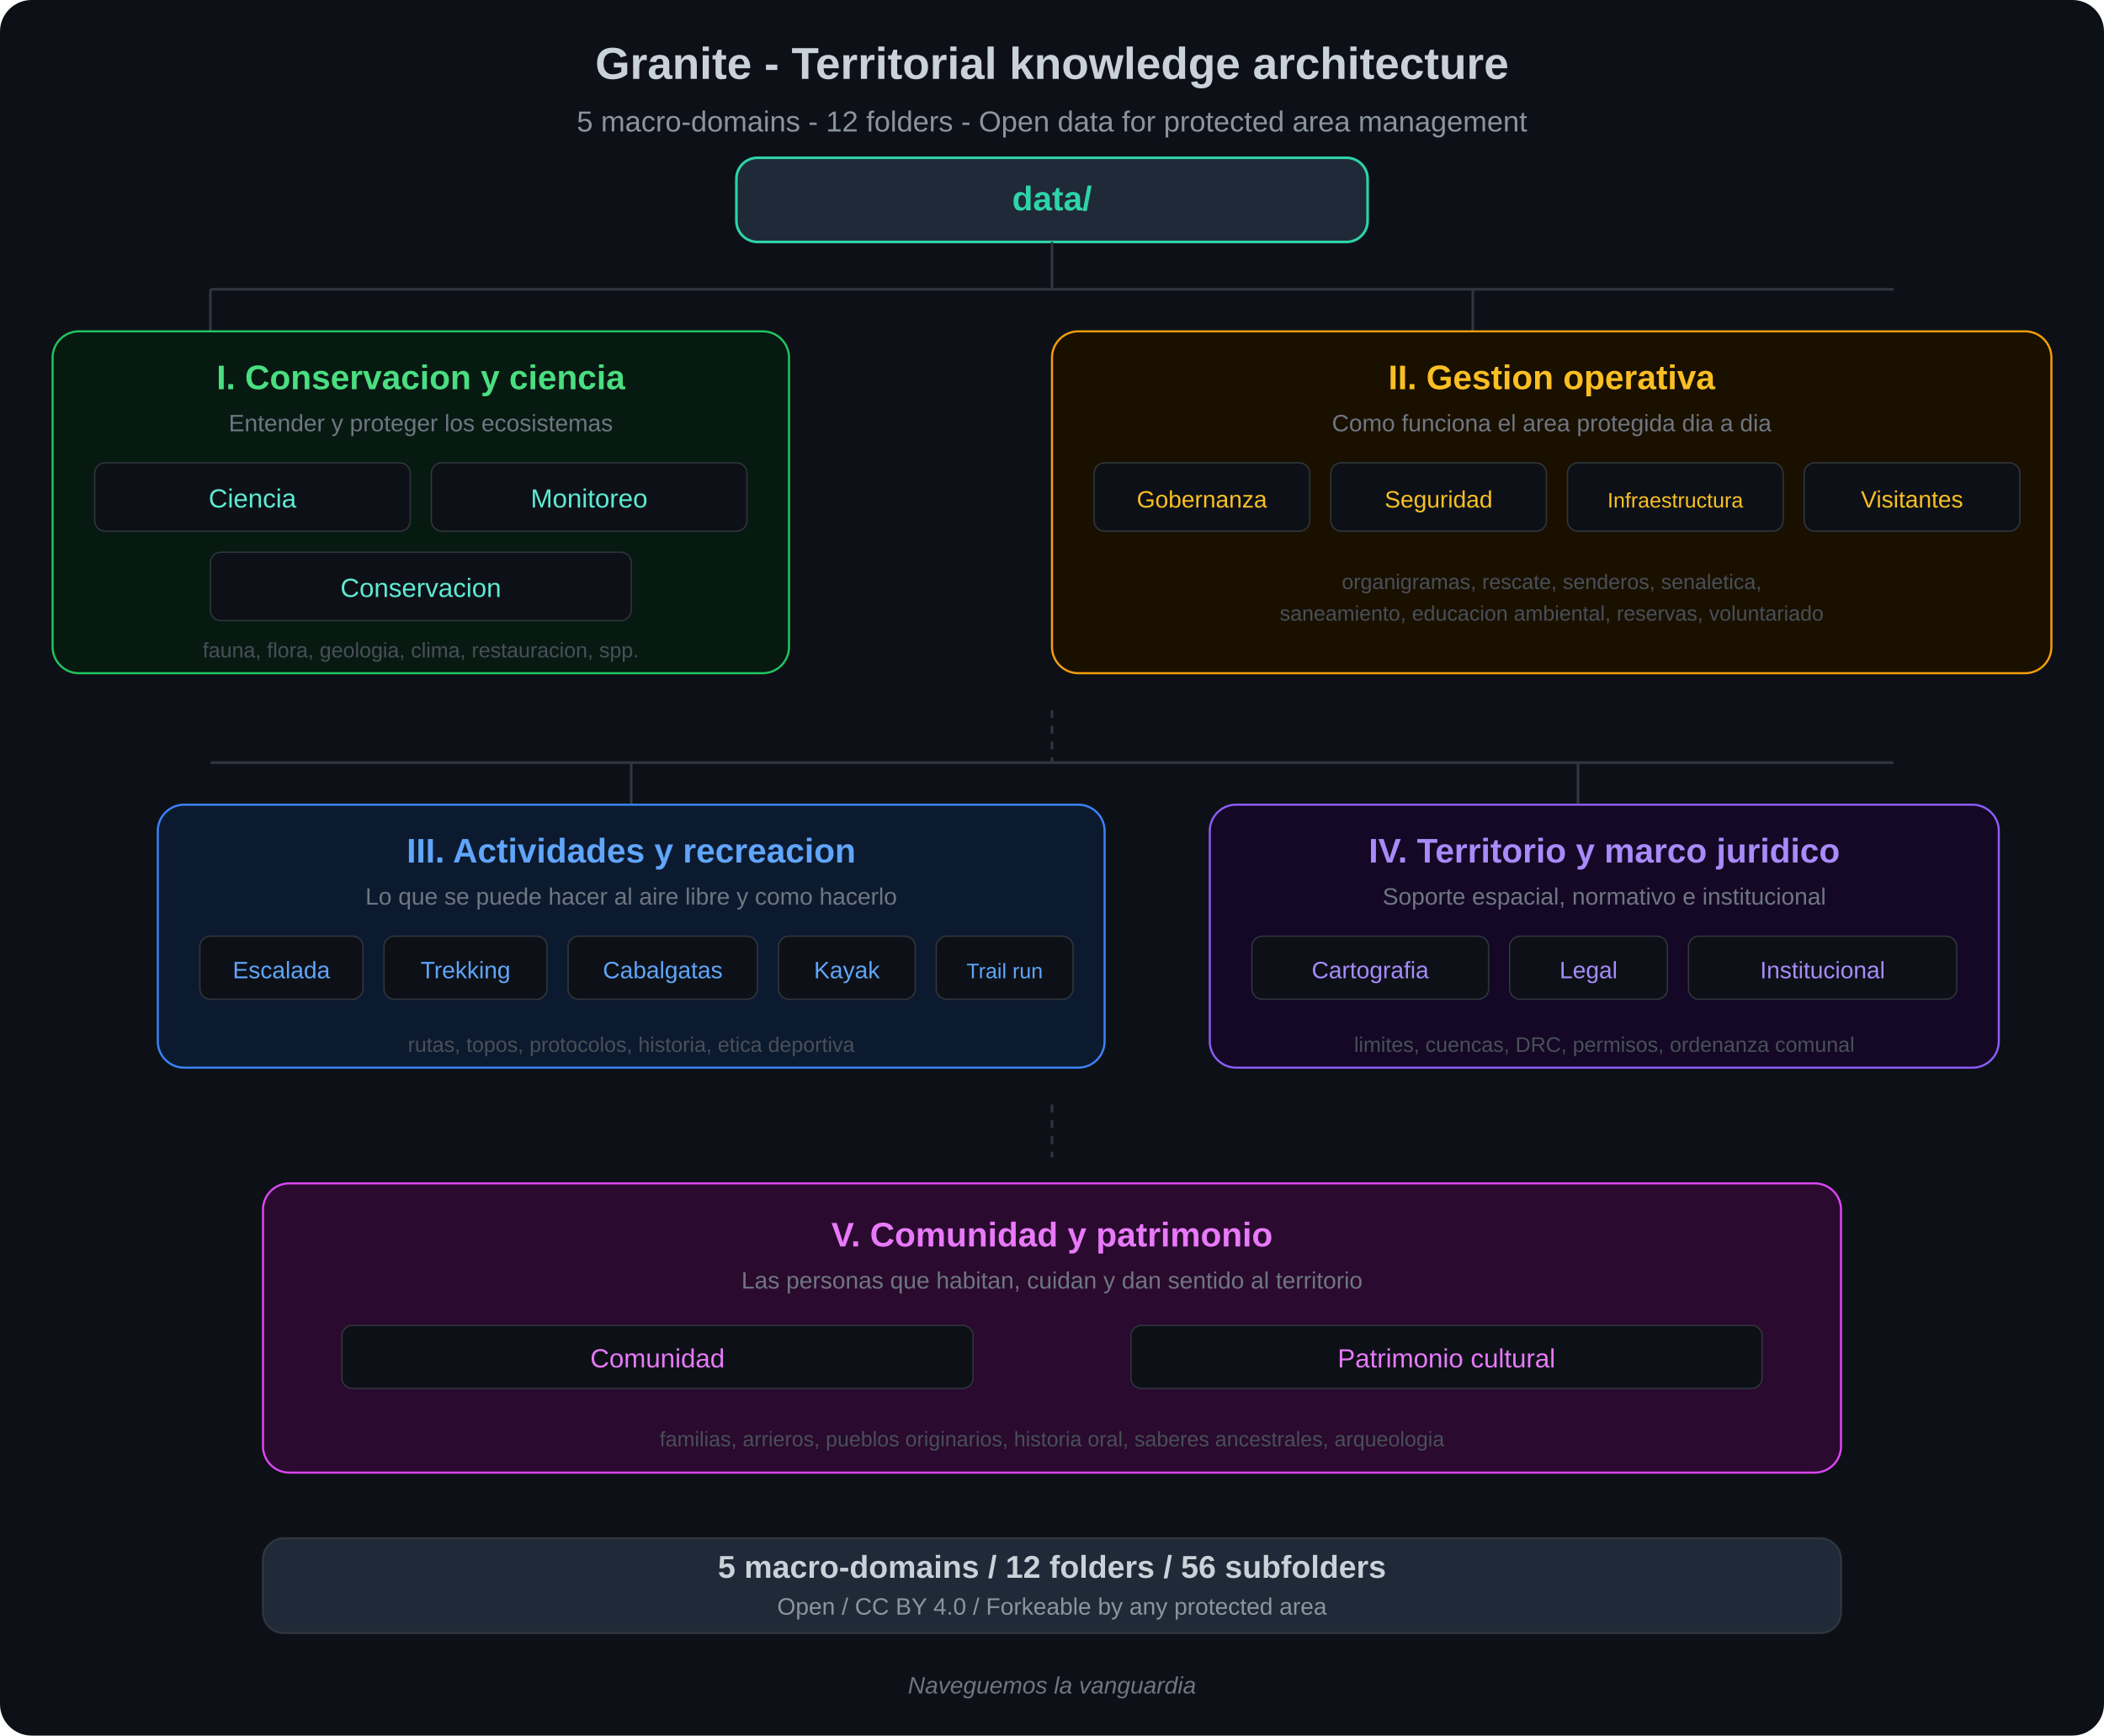
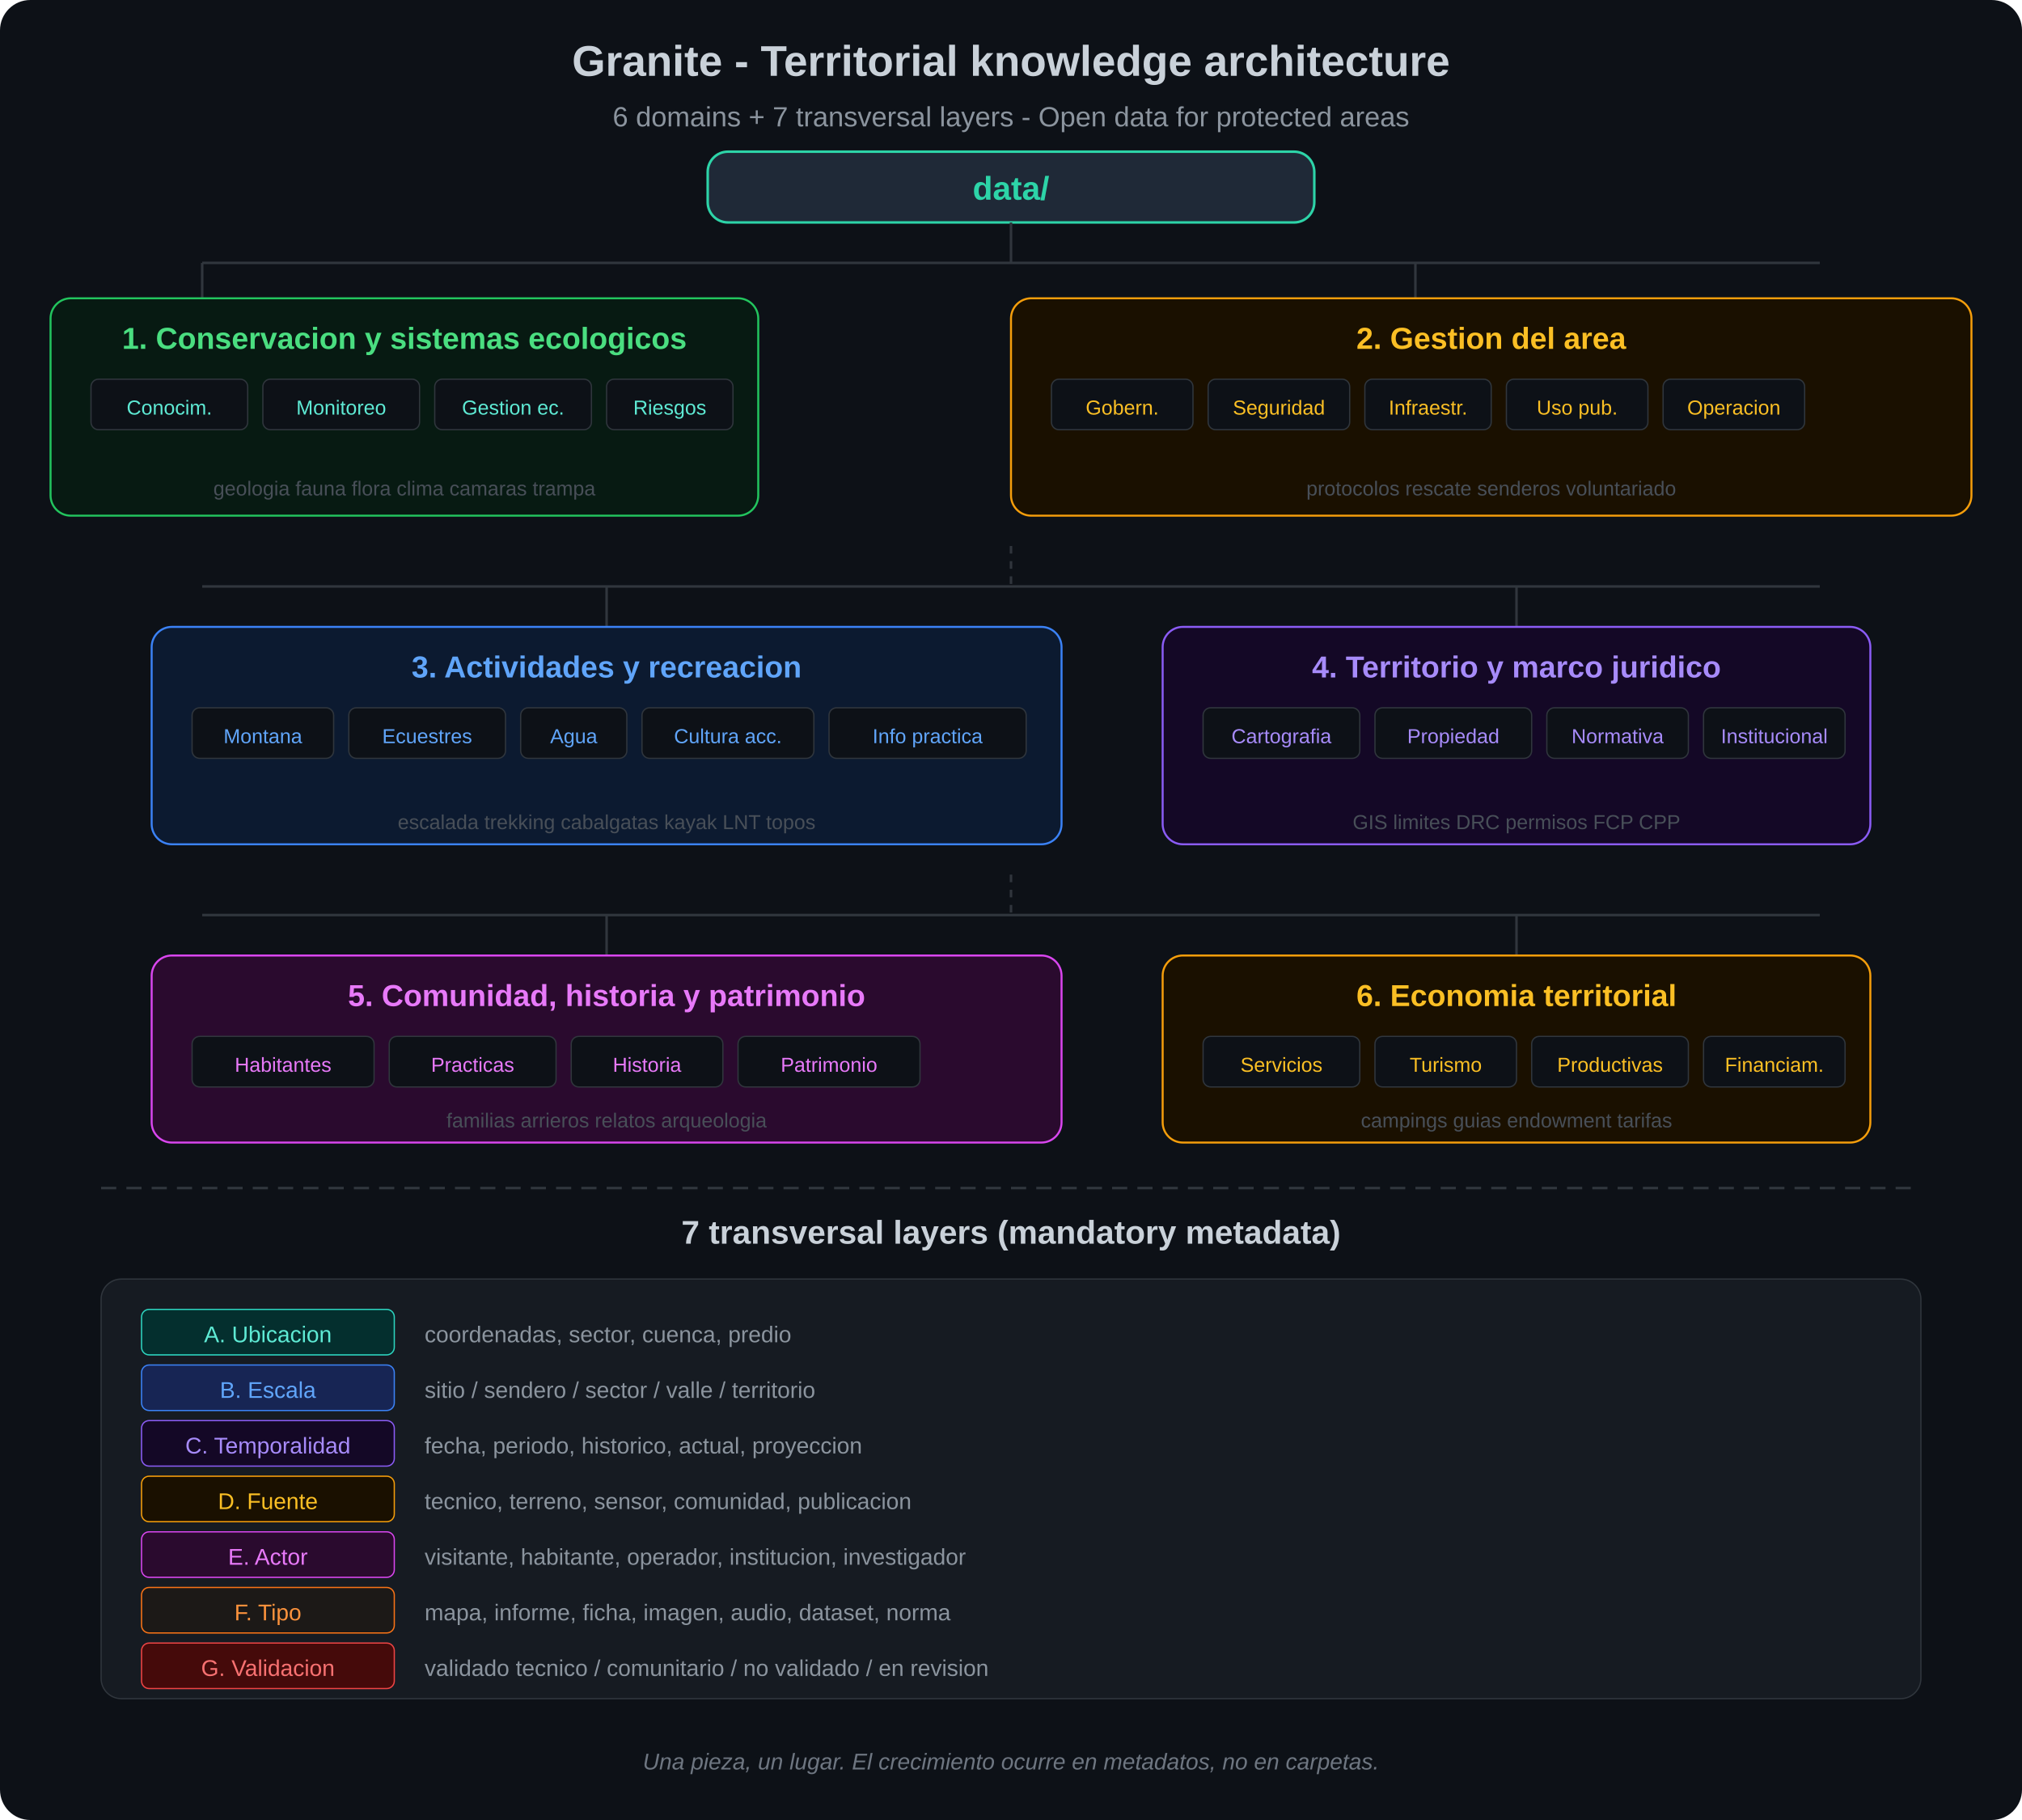
- <svg xmlns="http://www.w3.org/2000/svg" viewBox="0 0 800 660" width="800" height="660">
-   <rect width="800" height="660" fill="#0d1117" rx="12" />
+ <svg xmlns="http://www.w3.org/2000/svg" viewBox="0 0 800 720" width="800" height="720">
+   <rect width="800" height="720" fill="#0d1117" rx="12" />
  <text x="400" y="30" text-anchor="middle" font-family="Arial,sans-serif" font-size="17" font-weight="600" fill="#c9d1d9">Granite - Territorial knowledge architecture</text>
-   <text x="400" y="50" text-anchor="middle" font-family="Arial,sans-serif" font-size="11" fill="#8b949e">5 macro-domains - 12 folders - Open data for protected area management</text>
-   <rect x="280" y="60" width="240" height="32" rx="8" fill="#1f2937" stroke="#2dd4a8" stroke-width="1" />
-   <text x="400" y="80" text-anchor="middle" font-family="Arial,sans-serif" font-size="13" font-weight="600" fill="#2dd4a8">data/</text>
-   <line x1="400" y1="92" x2="400" y2="110" stroke="#30363d" />
-   <line x1="80" y1="110" x2="720" y2="110" stroke="#30363d" />
-   <line x1="80" y1="110" x2="80" y2="126" stroke="#30363d" />
-   <rect x="20" y="126" width="280" height="130" rx="10" fill="#071a12" stroke="#22c55e" stroke-width="0.8" />
-   <text x="160" y="148" text-anchor="middle" font-family="Arial,sans-serif" font-size="13" font-weight="600" fill="#4ade80">I. Conservacion y ciencia</text>
-   <text x="160" y="164" text-anchor="middle" font-family="Arial,sans-serif" font-size="9" fill="#6e7681">Entender y proteger los ecosistemas</text>
-   <rect x="36" y="176" width="120" height="26" rx="4" fill="#0d1117" stroke="#30363d" stroke-width="0.5" />
-   <text x="96" y="193" text-anchor="middle" font-family="Arial,sans-serif" font-size="10" fill="#5eead4">Ciencia</text>
-   <rect x="164" y="176" width="120" height="26" rx="4" fill="#0d1117" stroke="#30363d" stroke-width="0.5" />
-   <text x="224" y="193" text-anchor="middle" font-family="Arial,sans-serif" font-size="10" fill="#5eead4">Monitoreo</text>
-   <rect x="80" y="210" width="160" height="26" rx="4" fill="#0d1117" stroke="#30363d" stroke-width="0.5" />
-   <text x="160" y="227" text-anchor="middle" font-family="Arial,sans-serif" font-size="10" fill="#5eead4">Conservacion</text>
-   <text x="160" y="250" text-anchor="middle" font-family="Arial,sans-serif" font-size="8" fill="#484f58">fauna, flora, geologia, clima, restauracion, spp.</text>
-   <line x1="560" y1="110" x2="560" y2="126" stroke="#30363d" />
-   <rect x="400" y="126" width="380" height="130" rx="10" fill="#1a1000" stroke="#f59e0b" stroke-width="0.8" />
-   <text x="590" y="148" text-anchor="middle" font-family="Arial,sans-serif" font-size="13" font-weight="600" fill="#fbbf24">II. Gestion operativa</text>
-   <text x="590" y="164" text-anchor="middle" font-family="Arial,sans-serif" font-size="9" fill="#6e7681">Como funciona el area protegida dia a dia</text>
-   <rect x="416" y="176" width="82" height="26" rx="4" fill="#0d1117" stroke="#30363d" stroke-width="0.5" />
-   <text x="457" y="193" text-anchor="middle" font-family="Arial,sans-serif" font-size="9" fill="#fbbf24">Gobernanza</text>
-   <rect x="506" y="176" width="82" height="26" rx="4" fill="#0d1117" stroke="#30363d" stroke-width="0.5" />
-   <text x="547" y="193" text-anchor="middle" font-family="Arial,sans-serif" font-size="9" fill="#fbbf24">Seguridad</text>
-   <rect x="596" y="176" width="82" height="26" rx="4" fill="#0d1117" stroke="#30363d" stroke-width="0.5" />
-   <text x="637" y="193" text-anchor="middle" font-family="Arial,sans-serif" font-size="8" fill="#fbbf24">Infraestructura</text>
-   <rect x="686" y="176" width="82" height="26" rx="4" fill="#0d1117" stroke="#30363d" stroke-width="0.5" />
-   <text x="727" y="193" text-anchor="middle" font-family="Arial,sans-serif" font-size="9" fill="#fbbf24">Visitantes</text>
-   <text x="590" y="224" text-anchor="middle" font-family="Arial,sans-serif" font-size="8" fill="#484f58">organigramas, rescate, senderos, senaletica,</text>
-   <text x="590" y="236" text-anchor="middle" font-family="Arial,sans-serif" font-size="8" fill="#484f58">saneamiento, educacion ambiental, reservas, voluntariado</text>
-   <line x1="400" y1="270" x2="400" y2="290" stroke="#30363d" stroke-dasharray="3 3" />
-   <line x1="80" y1="290" x2="720" y2="290" stroke="#30363d" />
-   <line x1="240" y1="290" x2="240" y2="306" stroke="#30363d" />
-   <rect x="60" y="306" width="360" height="100" rx="10" fill="#0c1a30" stroke="#3b82f6" stroke-width="0.8" />
-   <text x="240" y="328" text-anchor="middle" font-family="Arial,sans-serif" font-size="13" font-weight="600" fill="#60a5fa">III. Actividades y recreacion</text>
-   <text x="240" y="344" text-anchor="middle" font-family="Arial,sans-serif" font-size="9" fill="#6e7681">Lo que se puede hacer al aire libre y como hacerlo</text>
-   <rect x="76" y="356" width="62" height="24" rx="4" fill="#0d1117" stroke="#30363d" stroke-width="0.5" />
-   <text x="107" y="372" text-anchor="middle" font-family="Arial,sans-serif" font-size="9" fill="#60a5fa">Escalada</text>
-   <rect x="146" y="356" width="62" height="24" rx="4" fill="#0d1117" stroke="#30363d" stroke-width="0.5" />
-   <text x="177" y="372" text-anchor="middle" font-family="Arial,sans-serif" font-size="9" fill="#60a5fa">Trekking</text>
-   <rect x="216" y="356" width="72" height="24" rx="4" fill="#0d1117" stroke="#30363d" stroke-width="0.5" />
-   <text x="252" y="372" text-anchor="middle" font-family="Arial,sans-serif" font-size="9" fill="#60a5fa">Cabalgatas</text>
-   <rect x="296" y="356" width="52" height="24" rx="4" fill="#0d1117" stroke="#30363d" stroke-width="0.5" />
-   <text x="322" y="372" text-anchor="middle" font-family="Arial,sans-serif" font-size="9" fill="#60a5fa">Kayak</text>
-   <rect x="356" y="356" width="52" height="24" rx="4" fill="#0d1117" stroke="#30363d" stroke-width="0.5" />
-   <text x="382" y="372" text-anchor="middle" font-family="Arial,sans-serif" font-size="8" fill="#60a5fa">Trail run</text>
-   <text x="240" y="400" text-anchor="middle" font-family="Arial,sans-serif" font-size="8" fill="#484f58">rutas, topos, protocolos, historia, etica deportiva</text>
-   <line x1="600" y1="290" x2="600" y2="306" stroke="#30363d" />
-   <rect x="460" y="306" width="300" height="100" rx="10" fill="#140826" stroke="#8b5cf6" stroke-width="0.8" />
-   <text x="610" y="328" text-anchor="middle" font-family="Arial,sans-serif" font-size="13" font-weight="600" fill="#a78bfa">IV. Territorio y marco juridico</text>
-   <text x="610" y="344" text-anchor="middle" font-family="Arial,sans-serif" font-size="9" fill="#6e7681">Soporte espacial, normativo e institucional</text>
-   <rect x="476" y="356" width="90" height="24" rx="4" fill="#0d1117" stroke="#30363d" stroke-width="0.5" />
-   <text x="521" y="372" text-anchor="middle" font-family="Arial,sans-serif" font-size="9" fill="#a78bfa">Cartografia</text>
-   <rect x="574" y="356" width="60" height="24" rx="4" fill="#0d1117" stroke="#30363d" stroke-width="0.5" />
-   <text x="604" y="372" text-anchor="middle" font-family="Arial,sans-serif" font-size="9" fill="#a78bfa">Legal</text>
-   <rect x="642" y="356" width="102" height="24" rx="4" fill="#0d1117" stroke="#30363d" stroke-width="0.5" />
-   <text x="693" y="372" text-anchor="middle" font-family="Arial,sans-serif" font-size="9" fill="#a78bfa">Institucional</text>
-   <text x="610" y="400" text-anchor="middle" font-family="Arial,sans-serif" font-size="8" fill="#484f58">limites, cuencas, DRC, permisos, ordenanza comunal</text>
-   <line x1="400" y1="420" x2="400" y2="440" stroke="#30363d" stroke-dasharray="3 3" />
-   <rect x="100" y="450" width="600" height="110" rx="10" fill="#2a0a2e" stroke="#d946ef" stroke-width="0.8" />
-   <text x="400" y="474" text-anchor="middle" font-family="Arial,sans-serif" font-size="13" font-weight="600" fill="#e879f9">V. Comunidad y patrimonio</text>
-   <text x="400" y="490" text-anchor="middle" font-family="Arial,sans-serif" font-size="9" fill="#6e7681">Las personas que habitan, cuidan y dan sentido al territorio</text>
-   <rect x="130" y="504" width="240" height="24" rx="4" fill="#0d1117" stroke="#30363d" stroke-width="0.5" />
-   <text x="250" y="520" text-anchor="middle" font-family="Arial,sans-serif" font-size="10" fill="#e879f9">Comunidad</text>
-   <rect x="430" y="504" width="240" height="24" rx="4" fill="#0d1117" stroke="#30363d" stroke-width="0.5" />
-   <text x="550" y="520" text-anchor="middle" font-family="Arial,sans-serif" font-size="10" fill="#e879f9">Patrimonio cultural</text>
-   <text x="400" y="550" text-anchor="middle" font-family="Arial,sans-serif" font-size="8" fill="#484f58">familias, arrieros, pueblos originarios, historia oral, saberes ancestrales, arqueologia</text>
-   <rect x="100" y="585" width="600" height="36" rx="8" fill="#1f2937" stroke="#30363d" stroke-width="0.8" />
-   <text x="400" y="600" text-anchor="middle" font-family="Arial,sans-serif" font-size="12" font-weight="600" fill="#c9d1d9">5 macro-domains / 12 folders / 56 subfolders</text>
-   <text x="400" y="614" text-anchor="middle" font-family="Arial,sans-serif" font-size="9" fill="#8b949e">Open / CC BY 4.0 / Forkeable by any protected area</text>
-   <text x="400" y="644" text-anchor="middle" font-family="Arial,sans-serif" font-size="9" fill="#6e7681" font-style="italic">Naveguemos la vanguardia</text>
+   <text x="400" y="50" text-anchor="middle" font-family="Arial,sans-serif" font-size="11" fill="#8b949e">6 domains + 7 transversal layers - Open data for protected areas</text>
+   <rect x="280" y="60" width="240" height="28" rx="8" fill="#1f2937" stroke="#2dd4a8" stroke-width="1" />
+   <text x="400" y="79" text-anchor="middle" font-family="Arial,sans-serif" font-size="13" font-weight="600" fill="#2dd4a8">data/</text>
+   <line x1="400" y1="88" x2="400" y2="104" stroke="#30363d" />
+   <line x1="80" y1="104" x2="720" y2="104" stroke="#30363d" />
+   <line x1="80" y1="104" x2="80" y2="118" stroke="#30363d" />
+   <rect x="20" y="118" width="280" height="86" rx="8" fill="#071a12" stroke="#22c55e" stroke-width="0.8" />
+   <text x="160" y="138" text-anchor="middle" font-family="Arial,sans-serif" font-size="12" font-weight="600" fill="#4ade80">1. Conservacion y sistemas ecologicos</text>
+   <rect x="36" y="150" width="62" height="20" rx="3" fill="#0d1117" stroke="#30363d" stroke-width="0.5" />
+   <text x="67" y="164" text-anchor="middle" font-family="Arial,sans-serif" font-size="8" fill="#5eead4">Conocim.</text>
+   <rect x="104" y="150" width="62" height="20" rx="3" fill="#0d1117" stroke="#30363d" stroke-width="0.5" />
+   <text x="135" y="164" text-anchor="middle" font-family="Arial,sans-serif" font-size="8" fill="#5eead4">Monitoreo</text>
+   <rect x="172" y="150" width="62" height="20" rx="3" fill="#0d1117" stroke="#30363d" stroke-width="0.5" />
+   <text x="203" y="164" text-anchor="middle" font-family="Arial,sans-serif" font-size="8" fill="#5eead4">Gestion ec.</text>
+   <rect x="240" y="150" width="50" height="20" rx="3" fill="#0d1117" stroke="#30363d" stroke-width="0.5" />
+   <text x="265" y="164" text-anchor="middle" font-family="Arial,sans-serif" font-size="8" fill="#5eead4">Riesgos</text>
+   <text x="160" y="196" text-anchor="middle" font-family="Arial,sans-serif" font-size="8" fill="#484f58">geologia fauna flora clima camaras trampa</text>
+   <line x1="560" y1="104" x2="560" y2="118" stroke="#30363d" />
+   <rect x="400" y="118" width="380" height="86" rx="8" fill="#1a1000" stroke="#f59e0b" stroke-width="0.8" />
+   <text x="590" y="138" text-anchor="middle" font-family="Arial,sans-serif" font-size="12" font-weight="600" fill="#fbbf24">2. Gestion del area</text>
+   <rect x="416" y="150" width="56" height="20" rx="3" fill="#0d1117" stroke="#30363d" stroke-width="0.5" />
+   <text x="444" y="164" text-anchor="middle" font-family="Arial,sans-serif" font-size="8" fill="#fbbf24">Gobern.</text>
+   <rect x="478" y="150" width="56" height="20" rx="3" fill="#0d1117" stroke="#30363d" stroke-width="0.5" />
+   <text x="506" y="164" text-anchor="middle" font-family="Arial,sans-serif" font-size="8" fill="#fbbf24">Seguridad</text>
+   <rect x="540" y="150" width="50" height="20" rx="3" fill="#0d1117" stroke="#30363d" stroke-width="0.5" />
+   <text x="565" y="164" text-anchor="middle" font-family="Arial,sans-serif" font-size="8" fill="#fbbf24">Infraestr.</text>
+   <rect x="596" y="150" width="56" height="20" rx="3" fill="#0d1117" stroke="#30363d" stroke-width="0.5" />
+   <text x="624" y="164" text-anchor="middle" font-family="Arial,sans-serif" font-size="8" fill="#fbbf24">Uso pub.</text>
+   <rect x="658" y="150" width="56" height="20" rx="3" fill="#0d1117" stroke="#30363d" stroke-width="0.5" />
+   <text x="686" y="164" text-anchor="middle" font-family="Arial,sans-serif" font-size="8" fill="#fbbf24">Operacion</text>
+   <text x="590" y="196" text-anchor="middle" font-family="Arial,sans-serif" font-size="8" fill="#484f58">protocolos rescate senderos voluntariado</text>
+   <line x1="400" y1="216" x2="400" y2="232" stroke="#30363d" stroke-dasharray="3 3" />
+   <line x1="80" y1="232" x2="720" y2="232" stroke="#30363d" />
+   <line x1="240" y1="232" x2="240" y2="248" stroke="#30363d" />
+   <rect x="60" y="248" width="360" height="86" rx="8" fill="#0c1a30" stroke="#3b82f6" stroke-width="0.8" />
+   <text x="240" y="268" text-anchor="middle" font-family="Arial,sans-serif" font-size="12" font-weight="600" fill="#60a5fa">3. Actividades y recreacion</text>
+   <rect x="76" y="280" width="56" height="20" rx="3" fill="#0d1117" stroke="#30363d" stroke-width="0.5" />
+   <text x="104" y="294" text-anchor="middle" font-family="Arial,sans-serif" font-size="8" fill="#60a5fa">Montana</text>
+   <rect x="138" y="280" width="62" height="20" rx="3" fill="#0d1117" stroke="#30363d" stroke-width="0.5" />
+   <text x="169" y="294" text-anchor="middle" font-family="Arial,sans-serif" font-size="8" fill="#60a5fa">Ecuestres</text>
+   <rect x="206" y="280" width="42" height="20" rx="3" fill="#0d1117" stroke="#30363d" stroke-width="0.5" />
+   <text x="227" y="294" text-anchor="middle" font-family="Arial,sans-serif" font-size="8" fill="#60a5fa">Agua</text>
+   <rect x="254" y="280" width="68" height="20" rx="3" fill="#0d1117" stroke="#30363d" stroke-width="0.5" />
+   <text x="288" y="294" text-anchor="middle" font-family="Arial,sans-serif" font-size="8" fill="#60a5fa">Cultura acc.</text>
+   <rect x="328" y="280" width="78" height="20" rx="3" fill="#0d1117" stroke="#30363d" stroke-width="0.5" />
+   <text x="367" y="294" text-anchor="middle" font-family="Arial,sans-serif" font-size="8" fill="#60a5fa">Info practica</text>
+   <text x="240" y="328" text-anchor="middle" font-family="Arial,sans-serif" font-size="8" fill="#484f58">escalada trekking cabalgatas kayak LNT topos</text>
+   <line x1="600" y1="232" x2="600" y2="248" stroke="#30363d" />
+   <rect x="460" y="248" width="280" height="86" rx="8" fill="#140826" stroke="#8b5cf6" stroke-width="0.8" />
+   <text x="600" y="268" text-anchor="middle" font-family="Arial,sans-serif" font-size="12" font-weight="600" fill="#a78bfa">4. Territorio y marco juridico</text>
+   <rect x="476" y="280" width="62" height="20" rx="3" fill="#0d1117" stroke="#30363d" stroke-width="0.5" />
+   <text x="507" y="294" text-anchor="middle" font-family="Arial,sans-serif" font-size="8" fill="#a78bfa">Cartografia</text>
+   <rect x="544" y="280" width="62" height="20" rx="3" fill="#0d1117" stroke="#30363d" stroke-width="0.5" />
+   <text x="575" y="294" text-anchor="middle" font-family="Arial,sans-serif" font-size="8" fill="#a78bfa">Propiedad</text>
+   <rect x="612" y="280" width="56" height="20" rx="3" fill="#0d1117" stroke="#30363d" stroke-width="0.5" />
+   <text x="640" y="294" text-anchor="middle" font-family="Arial,sans-serif" font-size="8" fill="#a78bfa">Normativa</text>
+   <rect x="674" y="280" width="56" height="20" rx="3" fill="#0d1117" stroke="#30363d" stroke-width="0.5" />
+   <text x="702" y="294" text-anchor="middle" font-family="Arial,sans-serif" font-size="8" fill="#a78bfa">Institucional</text>
+   <text x="600" y="328" text-anchor="middle" font-family="Arial,sans-serif" font-size="8" fill="#484f58">GIS limites DRC permisos FCP CPP</text>
+   <line x1="400" y1="346" x2="400" y2="362" stroke="#30363d" stroke-dasharray="3 3" />
+   <line x1="80" y1="362" x2="720" y2="362" stroke="#30363d" />
+   <line x1="240" y1="362" x2="240" y2="378" stroke="#30363d" />
+   <rect x="60" y="378" width="360" height="74" rx="8" fill="#2a0a2e" stroke="#d946ef" stroke-width="0.8" />
+   <text x="240" y="398" text-anchor="middle" font-family="Arial,sans-serif" font-size="12" font-weight="600" fill="#e879f9">5. Comunidad, historia y patrimonio</text>
+   <rect x="76" y="410" width="72" height="20" rx="3" fill="#0d1117" stroke="#30363d" stroke-width="0.5" />
+   <text x="112" y="424" text-anchor="middle" font-family="Arial,sans-serif" font-size="8" fill="#e879f9">Habitantes</text>
+   <rect x="154" y="410" width="66" height="20" rx="3" fill="#0d1117" stroke="#30363d" stroke-width="0.5" />
+   <text x="187" y="424" text-anchor="middle" font-family="Arial,sans-serif" font-size="8" fill="#e879f9">Practicas</text>
+   <rect x="226" y="410" width="60" height="20" rx="3" fill="#0d1117" stroke="#30363d" stroke-width="0.5" />
+   <text x="256" y="424" text-anchor="middle" font-family="Arial,sans-serif" font-size="8" fill="#e879f9">Historia</text>
+   <rect x="292" y="410" width="72" height="20" rx="3" fill="#0d1117" stroke="#30363d" stroke-width="0.5" />
+   <text x="328" y="424" text-anchor="middle" font-family="Arial,sans-serif" font-size="8" fill="#e879f9">Patrimonio</text>
+   <text x="240" y="446" text-anchor="middle" font-family="Arial,sans-serif" font-size="8" fill="#484f58">familias arrieros relatos arqueologia</text>
+   <line x1="600" y1="362" x2="600" y2="378" stroke="#30363d" />
+   <rect x="460" y="378" width="280" height="74" rx="8" fill="#1a1000" stroke="#f59e0b" stroke-width="0.8" />
+   <text x="600" y="398" text-anchor="middle" font-family="Arial,sans-serif" font-size="12" font-weight="600" fill="#fbbf24">6. Economia territorial</text>
+   <rect x="476" y="410" width="62" height="20" rx="3" fill="#0d1117" stroke="#30363d" stroke-width="0.5" />
+   <text x="507" y="424" text-anchor="middle" font-family="Arial,sans-serif" font-size="8" fill="#fbbf24">Servicios</text>
+   <rect x="544" y="410" width="56" height="20" rx="3" fill="#0d1117" stroke="#30363d" stroke-width="0.5" />
+   <text x="572" y="424" text-anchor="middle" font-family="Arial,sans-serif" font-size="8" fill="#fbbf24">Turismo</text>
+   <rect x="606" y="410" width="62" height="20" rx="3" fill="#0d1117" stroke="#30363d" stroke-width="0.5" />
+   <text x="637" y="424" text-anchor="middle" font-family="Arial,sans-serif" font-size="8" fill="#fbbf24">Productivas</text>
+   <rect x="674" y="410" width="56" height="20" rx="3" fill="#0d1117" stroke="#30363d" stroke-width="0.5" />
+   <text x="702" y="424" text-anchor="middle" font-family="Arial,sans-serif" font-size="8" fill="#fbbf24">Financiam.</text>
+   <text x="600" y="446" text-anchor="middle" font-family="Arial,sans-serif" font-size="8" fill="#484f58">campings guias endowment tarifas</text>
+   <line x1="40" y1="470" x2="760" y2="470" stroke="#30363d" stroke-dasharray="6 4" />
+   <text x="400" y="492" text-anchor="middle" font-family="Arial,sans-serif" font-size="13" font-weight="600" fill="#c9d1d9">7 transversal layers (mandatory metadata)</text>
+   <rect x="40" y="506" width="720" height="166" rx="8" fill="#161b22" stroke="#30363d" stroke-width="0.5" />
+   <rect x="56" y="518" width="100" height="18" rx="3" fill="#042f2e" stroke="#2dd4bf" stroke-width="0.5" />
+   <text x="106" y="531" text-anchor="middle" font-family="Arial,sans-serif" font-size="9" fill="#5eead4">A. Ubicacion</text>
+   <text x="168" y="531" font-family="Arial,sans-serif" font-size="9" fill="#8b949e">coordenadas, sector, cuenca, predio</text>
+   <rect x="56" y="540" width="100" height="18" rx="3" fill="#172554" stroke="#3b82f6" stroke-width="0.5" />
+   <text x="106" y="553" text-anchor="middle" font-family="Arial,sans-serif" font-size="9" fill="#60a5fa">B. Escala</text>
+   <text x="168" y="553" font-family="Arial,sans-serif" font-size="9" fill="#8b949e">sitio / sendero / sector / valle / territorio</text>
+   <rect x="56" y="562" width="100" height="18" rx="3" fill="#140826" stroke="#8b5cf6" stroke-width="0.5" />
+   <text x="106" y="575" text-anchor="middle" font-family="Arial,sans-serif" font-size="9" fill="#a78bfa">C. Temporalidad</text>
+   <text x="168" y="575" font-family="Arial,sans-serif" font-size="9" fill="#8b949e">fecha, periodo, historico, actual, proyeccion</text>
+   <rect x="56" y="584" width="100" height="18" rx="3" fill="#1a1000" stroke="#f59e0b" stroke-width="0.5" />
+   <text x="106" y="597" text-anchor="middle" font-family="Arial,sans-serif" font-size="9" fill="#fbbf24">D. Fuente</text>
+   <text x="168" y="597" font-family="Arial,sans-serif" font-size="9" fill="#8b949e">tecnico, terreno, sensor, comunidad, publicacion</text>
+   <rect x="56" y="606" width="100" height="18" rx="3" fill="#2a0a2e" stroke="#d946ef" stroke-width="0.5" />
+   <text x="106" y="619" text-anchor="middle" font-family="Arial,sans-serif" font-size="9" fill="#e879f9">E. Actor</text>
+   <text x="168" y="619" font-family="Arial,sans-serif" font-size="9" fill="#8b949e">visitante, habitante, operador, institucion, investigador</text>
+   <rect x="56" y="628" width="100" height="18" rx="3" fill="#1c1917" stroke="#f97316" stroke-width="0.5" />
+   <text x="106" y="641" text-anchor="middle" font-family="Arial,sans-serif" font-size="9" fill="#fb923c">F. Tipo</text>
+   <text x="168" y="641" font-family="Arial,sans-serif" font-size="9" fill="#8b949e">mapa, informe, ficha, imagen, audio, dataset, norma</text>
+   <rect x="56" y="650" width="100" height="18" rx="3" fill="#450a0a" stroke="#ef4444" stroke-width="0.5" />
+   <text x="106" y="663" text-anchor="middle" font-family="Arial,sans-serif" font-size="9" fill="#f87171">G. Validacion</text>
+   <text x="168" y="663" font-family="Arial,sans-serif" font-size="9" fill="#8b949e">validado tecnico / comunitario / no validado / en revision</text>
+   <text x="400" y="700" text-anchor="middle" font-family="Arial,sans-serif" font-size="9" fill="#6e7681" font-style="italic">Una pieza, un lugar. El crecimiento ocurre en metadatos, no en carpetas.</text>
</svg>
